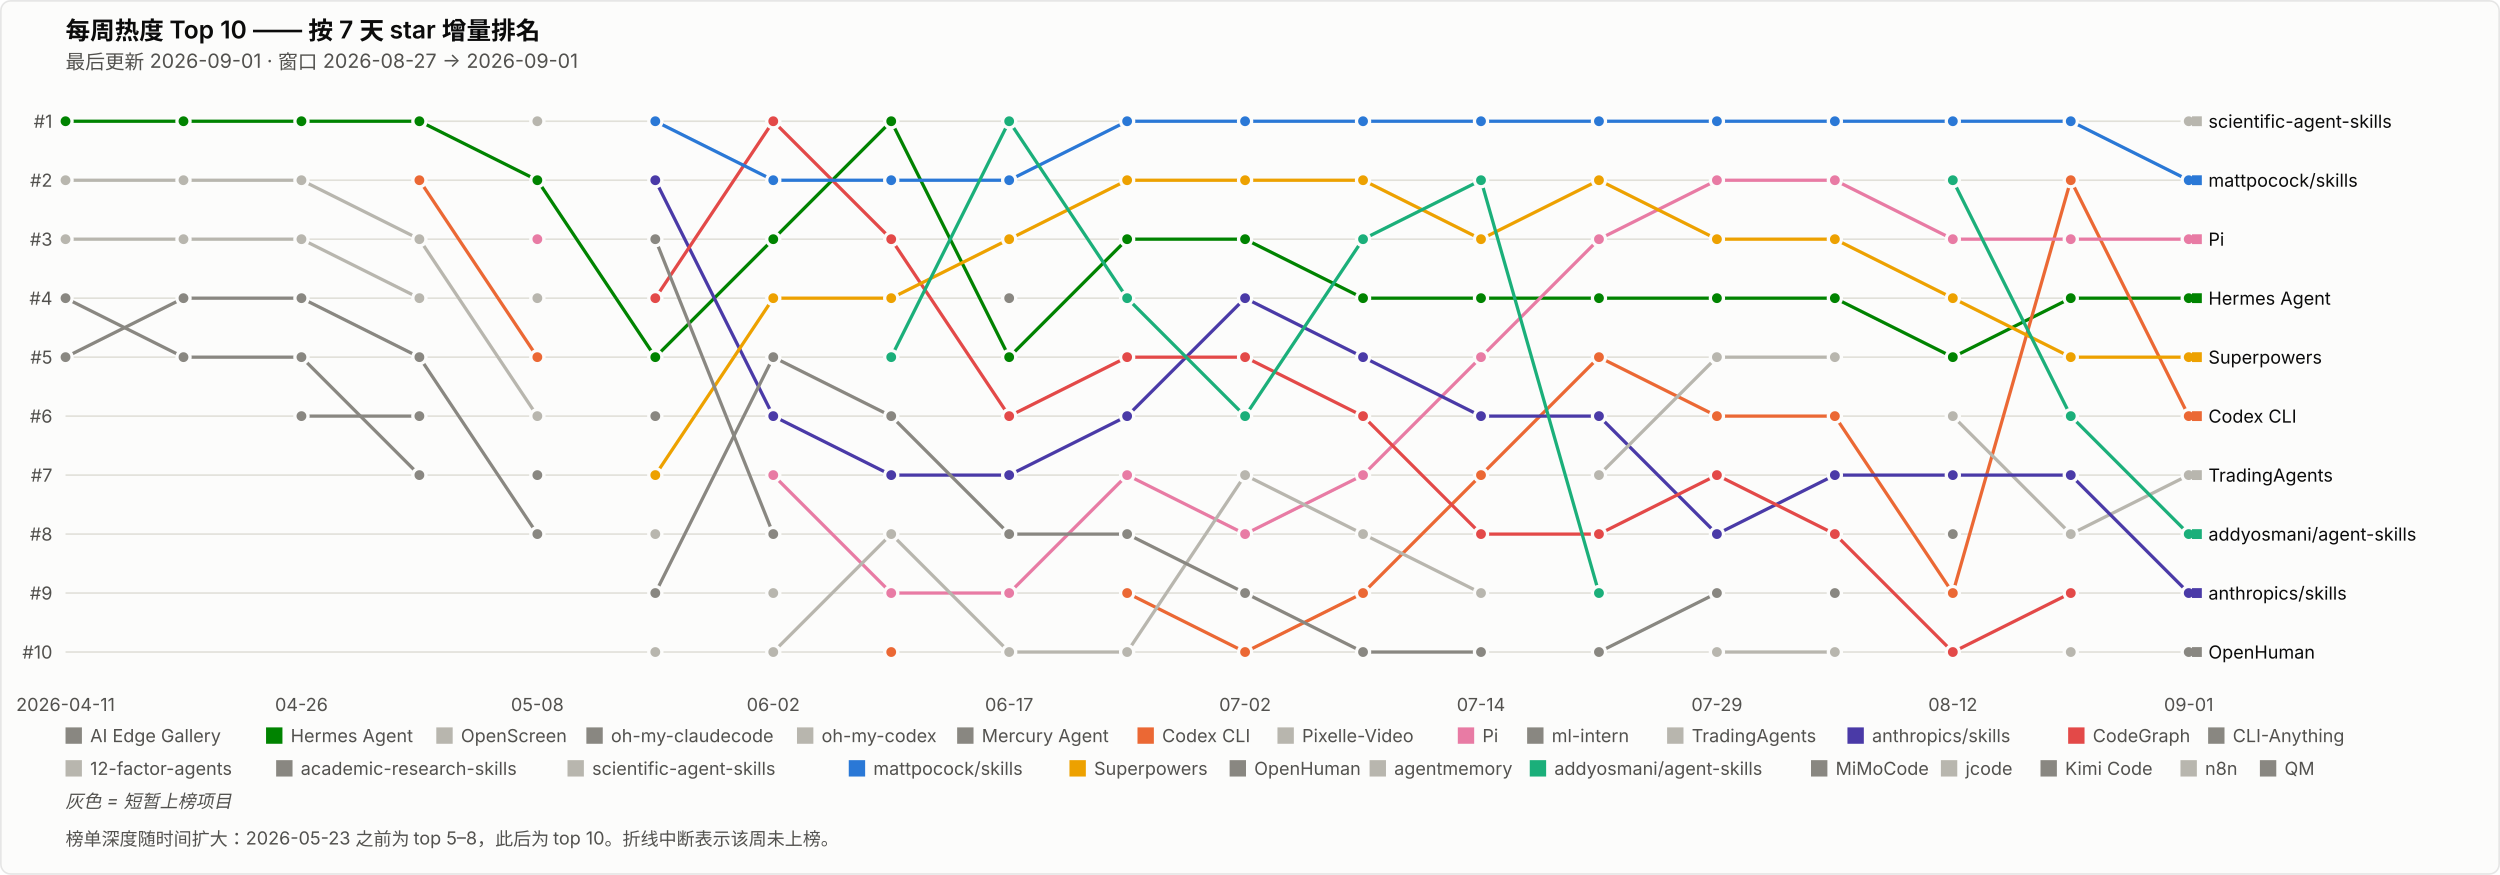
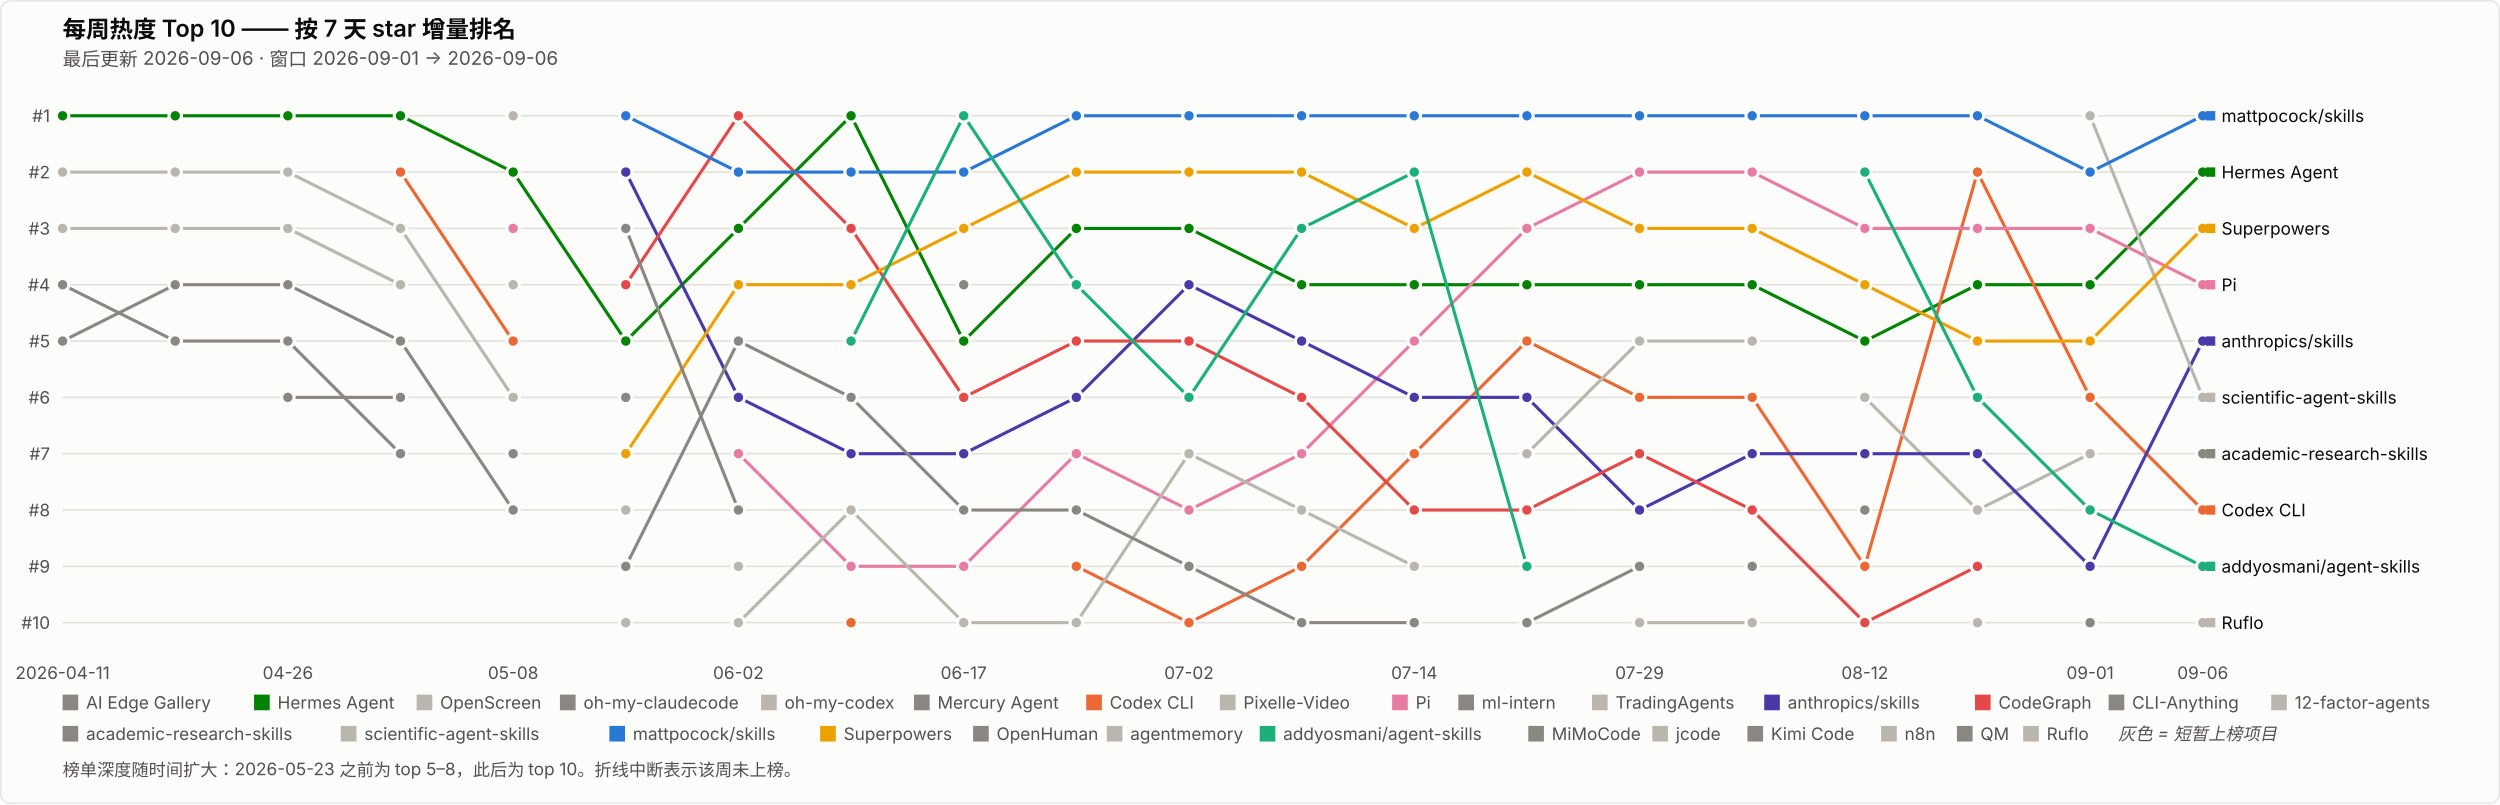
- <svg xmlns="http://www.w3.org/2000/svg" width="1526" height="534" viewBox="0 0 1526 534" font-family="system-ui, -apple-system, sans-serif">
-   <rect x="0.5" y="0.5" width="1525" height="533" fill="#fcfcfb" stroke="rgba(11,11,11,0.10)" rx="6" />
+ <svg xmlns="http://www.w3.org/2000/svg" width="1598" height="514" viewBox="0 0 1598 514" font-family="system-ui, -apple-system, sans-serif">
+   <rect x="0.5" y="0.5" width="1597" height="513" fill="#fcfcfb" stroke="rgba(11,11,11,0.10)" rx="6" />
  <text x="40" y="24" font-size="15" font-weight="600" fill="#0b0b0b">每周热度 Top 10 —— 按 7 天 star 增量排名</text>
-   <text x="40" y="42" font-size="12" fill="#52514e">最后更新 2026-09-01 · 窗口 2026-08-27 → 2026-09-01</text>
-   <line x1="40" y1="74.0" x2="1336" y2="74.0" stroke="#e1e0d9" stroke-width="1" />
+   <text x="40" y="42" font-size="12" fill="#52514e">最后更新 2026-09-06 · 窗口 2026-09-01 → 2026-09-06</text>
+   <line x1="40" y1="74.0" x2="1408" y2="74.0" stroke="#e1e0d9" stroke-width="1" />
  <text x="32" y="78.0" font-size="11" fill="#52514e" text-anchor="end">#1</text>
-   <line x1="40" y1="110.0" x2="1336" y2="110.0" stroke="#e1e0d9" stroke-width="1" />
+   <line x1="40" y1="110.0" x2="1408" y2="110.0" stroke="#e1e0d9" stroke-width="1" />
  <text x="32" y="114.0" font-size="11" fill="#52514e" text-anchor="end">#2</text>
-   <line x1="40" y1="146.0" x2="1336" y2="146.0" stroke="#e1e0d9" stroke-width="1" />
+   <line x1="40" y1="146.0" x2="1408" y2="146.0" stroke="#e1e0d9" stroke-width="1" />
  <text x="32" y="150.0" font-size="11" fill="#52514e" text-anchor="end">#3</text>
-   <line x1="40" y1="182.0" x2="1336" y2="182.0" stroke="#e1e0d9" stroke-width="1" />
+   <line x1="40" y1="182.0" x2="1408" y2="182.0" stroke="#e1e0d9" stroke-width="1" />
  <text x="32" y="186.0" font-size="11" fill="#52514e" text-anchor="end">#4</text>
-   <line x1="40" y1="218.0" x2="1336" y2="218.0" stroke="#e1e0d9" stroke-width="1" />
+   <line x1="40" y1="218.0" x2="1408" y2="218.0" stroke="#e1e0d9" stroke-width="1" />
  <text x="32" y="222.0" font-size="11" fill="#52514e" text-anchor="end">#5</text>
-   <line x1="40" y1="254.0" x2="1336" y2="254.0" stroke="#e1e0d9" stroke-width="1" />
+   <line x1="40" y1="254.0" x2="1408" y2="254.0" stroke="#e1e0d9" stroke-width="1" />
  <text x="32" y="258.0" font-size="11" fill="#52514e" text-anchor="end">#6</text>
-   <line x1="40" y1="290.0" x2="1336" y2="290.0" stroke="#e1e0d9" stroke-width="1" />
+   <line x1="40" y1="290.0" x2="1408" y2="290.0" stroke="#e1e0d9" stroke-width="1" />
  <text x="32" y="294.0" font-size="11" fill="#52514e" text-anchor="end">#7</text>
-   <line x1="40" y1="326.0" x2="1336" y2="326.0" stroke="#e1e0d9" stroke-width="1" />
+   <line x1="40" y1="326.0" x2="1408" y2="326.0" stroke="#e1e0d9" stroke-width="1" />
  <text x="32" y="330.0" font-size="11" fill="#52514e" text-anchor="end">#8</text>
-   <line x1="40" y1="362.0" x2="1336" y2="362.0" stroke="#e1e0d9" stroke-width="1" />
+   <line x1="40" y1="362.0" x2="1408" y2="362.0" stroke="#e1e0d9" stroke-width="1" />
  <text x="32" y="366.0" font-size="11" fill="#52514e" text-anchor="end">#9</text>
-   <line x1="40" y1="398.0" x2="1336" y2="398.0" stroke="#e1e0d9" stroke-width="1" />
+   <line x1="40" y1="398.0" x2="1408" y2="398.0" stroke="#e1e0d9" stroke-width="1" />
  <text x="32" y="402.0" font-size="11" fill="#52514e" text-anchor="end">#10</text>
  <text x="40" y="434" font-size="11" fill="#52514e" text-anchor="middle">2026-04-11</text>
  <text x="184" y="434" font-size="11" fill="#52514e" text-anchor="middle">04-26</text>
  <text x="328" y="434" font-size="11" fill="#52514e" text-anchor="middle">05-08</text>
  <text x="472" y="434" font-size="11" fill="#52514e" text-anchor="middle">06-02</text>
  <text x="616" y="434" font-size="11" fill="#52514e" text-anchor="middle">06-17</text>
  <text x="760" y="434" font-size="11" fill="#52514e" text-anchor="middle">07-02</text>
  <text x="904" y="434" font-size="11" fill="#52514e" text-anchor="middle">07-14</text>
  <text x="1048" y="434" font-size="11" fill="#52514e" text-anchor="middle">07-29</text>
  <text x="1192" y="434" font-size="11" fill="#52514e" text-anchor="middle">08-12</text>
  <text x="1336" y="434" font-size="11" fill="#52514e" text-anchor="middle">09-01</text>
+   <text x="1408" y="434" font-size="11" fill="#52514e" text-anchor="middle">09-06</text>
  <polyline points="40,182.0 112,218.0 184,218.0 256,290.0" fill="none" stroke="#898781" stroke-width="2" stroke-linecap="round" stroke-linejoin="round" />
  <circle cx="40" cy="182.0" r="4" fill="#898781" stroke="#fcfcfb" stroke-width="2" />
  <circle cx="112" cy="218.0" r="4" fill="#898781" stroke="#fcfcfb" stroke-width="2" />
  <circle cx="184" cy="218.0" r="4" fill="#898781" stroke="#fcfcfb" stroke-width="2" />
  <circle cx="256" cy="290.0" r="4" fill="#898781" stroke="#fcfcfb" stroke-width="2" />
-   <polyline points="40,74.0 112,74.0 184,74.0 256,74.0 328,110.0 400,218.0 472,146.0 544,74.0 616,218.0 688,146.0 760,146.0 832,182.0 904,182.0 976,182.0 1048,182.0 1120,182.0 1192,218.0 1264,182.0 1336,182.0" fill="none" stroke="#008300" stroke-width="2" stroke-linecap="round" stroke-linejoin="round" />
+   <polyline points="40,74.0 112,74.0 184,74.0 256,74.0 328,110.0 400,218.0 472,146.0 544,74.0 616,218.0 688,146.0 760,146.0 832,182.0 904,182.0 976,182.0 1048,182.0 1120,182.0 1192,218.0 1264,182.0 1336,182.0 1408,110.0" fill="none" stroke="#008300" stroke-width="2" stroke-linecap="round" stroke-linejoin="round" />
  <circle cx="40" cy="74.0" r="4" fill="#008300" stroke="#fcfcfb" stroke-width="2" />
  <circle cx="112" cy="74.0" r="4" fill="#008300" stroke="#fcfcfb" stroke-width="2" />
  <circle cx="184" cy="74.0" r="4" fill="#008300" stroke="#fcfcfb" stroke-width="2" />
  <circle cx="256" cy="74.0" r="4" fill="#008300" stroke="#fcfcfb" stroke-width="2" />
  <circle cx="328" cy="110.0" r="4" fill="#008300" stroke="#fcfcfb" stroke-width="2" />
  <circle cx="400" cy="218.0" r="4" fill="#008300" stroke="#fcfcfb" stroke-width="2" />
  <circle cx="472" cy="146.0" r="4" fill="#008300" stroke="#fcfcfb" stroke-width="2" />
  <circle cx="544" cy="74.0" r="4" fill="#008300" stroke="#fcfcfb" stroke-width="2" />
  <circle cx="616" cy="218.0" r="4" fill="#008300" stroke="#fcfcfb" stroke-width="2" />
  <circle cx="688" cy="146.0" r="4" fill="#008300" stroke="#fcfcfb" stroke-width="2" />
  <circle cx="760" cy="146.0" r="4" fill="#008300" stroke="#fcfcfb" stroke-width="2" />
  <circle cx="832" cy="182.0" r="4" fill="#008300" stroke="#fcfcfb" stroke-width="2" />
  <circle cx="904" cy="182.0" r="4" fill="#008300" stroke="#fcfcfb" stroke-width="2" />
  <circle cx="976" cy="182.0" r="4" fill="#008300" stroke="#fcfcfb" stroke-width="2" />
  <circle cx="1048" cy="182.0" r="4" fill="#008300" stroke="#fcfcfb" stroke-width="2" />
  <circle cx="1120" cy="182.0" r="4" fill="#008300" stroke="#fcfcfb" stroke-width="2" />
  <circle cx="1192" cy="218.0" r="4" fill="#008300" stroke="#fcfcfb" stroke-width="2" />
  <circle cx="1264" cy="182.0" r="4" fill="#008300" stroke="#fcfcfb" stroke-width="2" />
  <circle cx="1336" cy="182.0" r="4" fill="#008300" stroke="#fcfcfb" stroke-width="2" />
+   <circle cx="1408" cy="110.0" r="4" fill="#008300" stroke="#fcfcfb" stroke-width="2" />
  <polyline points="40,110.0 112,110.0 184,110.0 256,146.0 328,254.0" fill="none" stroke="#b8b6ae" stroke-width="2" stroke-linecap="round" stroke-linejoin="round" />
  <circle cx="40" cy="110.0" r="4" fill="#b8b6ae" stroke="#fcfcfb" stroke-width="2" />
  <circle cx="112" cy="110.0" r="4" fill="#b8b6ae" stroke="#fcfcfb" stroke-width="2" />
  <circle cx="184" cy="110.0" r="4" fill="#b8b6ae" stroke="#fcfcfb" stroke-width="2" />
  <circle cx="256" cy="146.0" r="4" fill="#b8b6ae" stroke="#fcfcfb" stroke-width="2" />
  <circle cx="328" cy="254.0" r="4" fill="#b8b6ae" stroke="#fcfcfb" stroke-width="2" />
  <polyline points="40,218.0 112,182.0 184,182.0 256,218.0 328,326.0" fill="none" stroke="#898781" stroke-width="2" stroke-linecap="round" stroke-linejoin="round" />
  <circle cx="40" cy="218.0" r="4" fill="#898781" stroke="#fcfcfb" stroke-width="2" />
  <circle cx="112" cy="182.0" r="4" fill="#898781" stroke="#fcfcfb" stroke-width="2" />
  <circle cx="184" cy="182.0" r="4" fill="#898781" stroke="#fcfcfb" stroke-width="2" />
  <circle cx="256" cy="218.0" r="4" fill="#898781" stroke="#fcfcfb" stroke-width="2" />
  <circle cx="328" cy="326.0" r="4" fill="#898781" stroke="#fcfcfb" stroke-width="2" />
  <polyline points="40,146.0 112,146.0 184,146.0 256,182.0" fill="none" stroke="#b8b6ae" stroke-width="2" stroke-linecap="round" stroke-linejoin="round" />
  <circle cx="40" cy="146.0" r="4" fill="#b8b6ae" stroke="#fcfcfb" stroke-width="2" />
  <circle cx="112" cy="146.0" r="4" fill="#b8b6ae" stroke="#fcfcfb" stroke-width="2" />
  <circle cx="184" cy="146.0" r="4" fill="#b8b6ae" stroke="#fcfcfb" stroke-width="2" />
  <circle cx="256" cy="182.0" r="4" fill="#b8b6ae" stroke="#fcfcfb" stroke-width="2" />
  <polyline points="184,254.0 256,254.0" fill="none" stroke="#898781" stroke-width="2" stroke-linecap="round" stroke-linejoin="round" />
  <circle cx="184" cy="254.0" r="4" fill="#898781" stroke="#fcfcfb" stroke-width="2" />
  <circle cx="256" cy="254.0" r="4" fill="#898781" stroke="#fcfcfb" stroke-width="2" />
  <polyline points="256,110.0 328,218.0" fill="none" stroke="#eb6834" stroke-width="2" stroke-linecap="round" stroke-linejoin="round" />
  <circle cx="256" cy="110.0" r="4" fill="#eb6834" stroke="#fcfcfb" stroke-width="2" />
  <circle cx="328" cy="218.0" r="4" fill="#eb6834" stroke="#fcfcfb" stroke-width="2" />
  <circle cx="544" cy="398.0" r="4" fill="#eb6834" stroke="#fcfcfb" stroke-width="2" />
-   <polyline points="688,362.0 760,398.0 832,362.0 904,290.0 976,218.0 1048,254.0 1120,254.0 1192,362.0 1264,110.0 1336,254.0" fill="none" stroke="#eb6834" stroke-width="2" stroke-linecap="round" stroke-linejoin="round" />
+   <polyline points="688,362.0 760,398.0 832,362.0 904,290.0 976,218.0 1048,254.0 1120,254.0 1192,362.0 1264,110.0 1336,254.0 1408,326.0" fill="none" stroke="#eb6834" stroke-width="2" stroke-linecap="round" stroke-linejoin="round" />
  <circle cx="688" cy="362.0" r="4" fill="#eb6834" stroke="#fcfcfb" stroke-width="2" />
  <circle cx="760" cy="398.0" r="4" fill="#eb6834" stroke="#fcfcfb" stroke-width="2" />
  <circle cx="832" cy="362.0" r="4" fill="#eb6834" stroke="#fcfcfb" stroke-width="2" />
  <circle cx="904" cy="290.0" r="4" fill="#eb6834" stroke="#fcfcfb" stroke-width="2" />
  <circle cx="976" cy="218.0" r="4" fill="#eb6834" stroke="#fcfcfb" stroke-width="2" />
  <circle cx="1048" cy="254.0" r="4" fill="#eb6834" stroke="#fcfcfb" stroke-width="2" />
  <circle cx="1120" cy="254.0" r="4" fill="#eb6834" stroke="#fcfcfb" stroke-width="2" />
  <circle cx="1192" cy="362.0" r="4" fill="#eb6834" stroke="#fcfcfb" stroke-width="2" />
  <circle cx="1264" cy="110.0" r="4" fill="#eb6834" stroke="#fcfcfb" stroke-width="2" />
  <circle cx="1336" cy="254.0" r="4" fill="#eb6834" stroke="#fcfcfb" stroke-width="2" />
+   <circle cx="1408" cy="326.0" r="4" fill="#eb6834" stroke="#fcfcfb" stroke-width="2" />
  <circle cx="328" cy="182.0" r="4" fill="#b8b6ae" stroke="#fcfcfb" stroke-width="2" />
  <circle cx="328" cy="146.0" r="4" fill="#e87ba4" stroke="#fcfcfb" stroke-width="2" />
-   <polyline points="472,290.0 544,362.0 616,362.0 688,290.0 760,326.0 832,290.0 904,218.0 976,146.0 1048,110.0 1120,110.0 1192,146.0 1264,146.0 1336,146.0" fill="none" stroke="#e87ba4" stroke-width="2" stroke-linecap="round" stroke-linejoin="round" />
+   <polyline points="472,290.0 544,362.0 616,362.0 688,290.0 760,326.0 832,290.0 904,218.0 976,146.0 1048,110.0 1120,110.0 1192,146.0 1264,146.0 1336,146.0 1408,182.0" fill="none" stroke="#e87ba4" stroke-width="2" stroke-linecap="round" stroke-linejoin="round" />
  <circle cx="472" cy="290.0" r="4" fill="#e87ba4" stroke="#fcfcfb" stroke-width="2" />
  <circle cx="544" cy="362.0" r="4" fill="#e87ba4" stroke="#fcfcfb" stroke-width="2" />
  <circle cx="616" cy="362.0" r="4" fill="#e87ba4" stroke="#fcfcfb" stroke-width="2" />
  <circle cx="688" cy="290.0" r="4" fill="#e87ba4" stroke="#fcfcfb" stroke-width="2" />
  <circle cx="760" cy="326.0" r="4" fill="#e87ba4" stroke="#fcfcfb" stroke-width="2" />
  <circle cx="832" cy="290.0" r="4" fill="#e87ba4" stroke="#fcfcfb" stroke-width="2" />
  <circle cx="904" cy="218.0" r="4" fill="#e87ba4" stroke="#fcfcfb" stroke-width="2" />
  <circle cx="976" cy="146.0" r="4" fill="#e87ba4" stroke="#fcfcfb" stroke-width="2" />
  <circle cx="1048" cy="110.0" r="4" fill="#e87ba4" stroke="#fcfcfb" stroke-width="2" />
  <circle cx="1120" cy="110.0" r="4" fill="#e87ba4" stroke="#fcfcfb" stroke-width="2" />
  <circle cx="1192" cy="146.0" r="4" fill="#e87ba4" stroke="#fcfcfb" stroke-width="2" />
  <circle cx="1264" cy="146.0" r="4" fill="#e87ba4" stroke="#fcfcfb" stroke-width="2" />
  <circle cx="1336" cy="146.0" r="4" fill="#e87ba4" stroke="#fcfcfb" stroke-width="2" />
+   <circle cx="1408" cy="182.0" r="4" fill="#e87ba4" stroke="#fcfcfb" stroke-width="2" />
  <circle cx="328" cy="290.0" r="4" fill="#898781" stroke="#fcfcfb" stroke-width="2" />
  <circle cx="328" cy="74.0" r="4" fill="#b8b6ae" stroke="#fcfcfb" stroke-width="2" />
  <polyline points="472,398.0 544,326.0 616,398.0 688,398.0 760,290.0 832,326.0 904,362.0" fill="none" stroke="#b8b6ae" stroke-width="2" stroke-linecap="round" stroke-linejoin="round" />
  <circle cx="472" cy="398.0" r="4" fill="#b8b6ae" stroke="#fcfcfb" stroke-width="2" />
  <circle cx="544" cy="326.0" r="4" fill="#b8b6ae" stroke="#fcfcfb" stroke-width="2" />
  <circle cx="616" cy="398.0" r="4" fill="#b8b6ae" stroke="#fcfcfb" stroke-width="2" />
  <circle cx="688" cy="398.0" r="4" fill="#b8b6ae" stroke="#fcfcfb" stroke-width="2" />
  <circle cx="760" cy="290.0" r="4" fill="#b8b6ae" stroke="#fcfcfb" stroke-width="2" />
  <circle cx="832" cy="326.0" r="4" fill="#b8b6ae" stroke="#fcfcfb" stroke-width="2" />
  <circle cx="904" cy="362.0" r="4" fill="#b8b6ae" stroke="#fcfcfb" stroke-width="2" />
  <polyline points="1192,254.0 1264,326.0 1336,290.0" fill="none" stroke="#b8b6ae" stroke-width="2" stroke-linecap="round" stroke-linejoin="round" />
  <circle cx="1192" cy="254.0" r="4" fill="#b8b6ae" stroke="#fcfcfb" stroke-width="2" />
  <circle cx="1264" cy="326.0" r="4" fill="#b8b6ae" stroke="#fcfcfb" stroke-width="2" />
  <circle cx="1336" cy="290.0" r="4" fill="#b8b6ae" stroke="#fcfcfb" stroke-width="2" />
-   <polyline points="400,110.0 472,254.0 544,290.0 616,290.0 688,254.0 760,182.0 832,218.0 904,254.0 976,254.0 1048,326.0 1120,290.0 1192,290.0 1264,290.0 1336,362.0" fill="none" stroke="#4a3aa7" stroke-width="2" stroke-linecap="round" stroke-linejoin="round" />
+   <polyline points="400,110.0 472,254.0 544,290.0 616,290.0 688,254.0 760,182.0 832,218.0 904,254.0 976,254.0 1048,326.0 1120,290.0 1192,290.0 1264,290.0 1336,362.0 1408,218.0" fill="none" stroke="#4a3aa7" stroke-width="2" stroke-linecap="round" stroke-linejoin="round" />
  <circle cx="400" cy="110.0" r="4" fill="#4a3aa7" stroke="#fcfcfb" stroke-width="2" />
  <circle cx="472" cy="254.0" r="4" fill="#4a3aa7" stroke="#fcfcfb" stroke-width="2" />
  <circle cx="544" cy="290.0" r="4" fill="#4a3aa7" stroke="#fcfcfb" stroke-width="2" />
  <circle cx="616" cy="290.0" r="4" fill="#4a3aa7" stroke="#fcfcfb" stroke-width="2" />
  <circle cx="688" cy="254.0" r="4" fill="#4a3aa7" stroke="#fcfcfb" stroke-width="2" />
  <circle cx="760" cy="182.0" r="4" fill="#4a3aa7" stroke="#fcfcfb" stroke-width="2" />
  <circle cx="832" cy="218.0" r="4" fill="#4a3aa7" stroke="#fcfcfb" stroke-width="2" />
  <circle cx="904" cy="254.0" r="4" fill="#4a3aa7" stroke="#fcfcfb" stroke-width="2" />
  <circle cx="976" cy="254.0" r="4" fill="#4a3aa7" stroke="#fcfcfb" stroke-width="2" />
  <circle cx="1048" cy="326.0" r="4" fill="#4a3aa7" stroke="#fcfcfb" stroke-width="2" />
  <circle cx="1120" cy="290.0" r="4" fill="#4a3aa7" stroke="#fcfcfb" stroke-width="2" />
  <circle cx="1192" cy="290.0" r="4" fill="#4a3aa7" stroke="#fcfcfb" stroke-width="2" />
  <circle cx="1264" cy="290.0" r="4" fill="#4a3aa7" stroke="#fcfcfb" stroke-width="2" />
  <circle cx="1336" cy="362.0" r="4" fill="#4a3aa7" stroke="#fcfcfb" stroke-width="2" />
+   <circle cx="1408" cy="218.0" r="4" fill="#4a3aa7" stroke="#fcfcfb" stroke-width="2" />
  <polyline points="400,182.0 472,74.0 544,146.0 616,254.0 688,218.0 760,218.0 832,254.0 904,326.0 976,326.0 1048,290.0 1120,326.0 1192,398.0 1264,362.0" fill="none" stroke="#e34948" stroke-width="2" stroke-linecap="round" stroke-linejoin="round" />
  <circle cx="400" cy="182.0" r="4" fill="#e34948" stroke="#fcfcfb" stroke-width="2" />
  <circle cx="472" cy="74.0" r="4" fill="#e34948" stroke="#fcfcfb" stroke-width="2" />
  <circle cx="544" cy="146.0" r="4" fill="#e34948" stroke="#fcfcfb" stroke-width="2" />
  <circle cx="616" cy="254.0" r="4" fill="#e34948" stroke="#fcfcfb" stroke-width="2" />
  <circle cx="688" cy="218.0" r="4" fill="#e34948" stroke="#fcfcfb" stroke-width="2" />
  <circle cx="760" cy="218.0" r="4" fill="#e34948" stroke="#fcfcfb" stroke-width="2" />
  <circle cx="832" cy="254.0" r="4" fill="#e34948" stroke="#fcfcfb" stroke-width="2" />
  <circle cx="904" cy="326.0" r="4" fill="#e34948" stroke="#fcfcfb" stroke-width="2" />
  <circle cx="976" cy="326.0" r="4" fill="#e34948" stroke="#fcfcfb" stroke-width="2" />
  <circle cx="1048" cy="290.0" r="4" fill="#e34948" stroke="#fcfcfb" stroke-width="2" />
  <circle cx="1120" cy="326.0" r="4" fill="#e34948" stroke="#fcfcfb" stroke-width="2" />
  <circle cx="1192" cy="398.0" r="4" fill="#e34948" stroke="#fcfcfb" stroke-width="2" />
  <circle cx="1264" cy="362.0" r="4" fill="#e34948" stroke="#fcfcfb" stroke-width="2" />
  <circle cx="400" cy="254.0" r="4" fill="#898781" stroke="#fcfcfb" stroke-width="2" />
  <circle cx="400" cy="398.0" r="4" fill="#b8b6ae" stroke="#fcfcfb" stroke-width="2" />
  <polyline points="400,362.0 472,218.0 544,254.0 616,326.0 688,326.0 760,362.0 832,398.0 904,398.0" fill="none" stroke="#898781" stroke-width="2" stroke-linecap="round" stroke-linejoin="round" />
  <circle cx="400" cy="362.0" r="4" fill="#898781" stroke="#fcfcfb" stroke-width="2" />
  <circle cx="472" cy="218.0" r="4" fill="#898781" stroke="#fcfcfb" stroke-width="2" />
  <circle cx="544" cy="254.0" r="4" fill="#898781" stroke="#fcfcfb" stroke-width="2" />
  <circle cx="616" cy="326.0" r="4" fill="#898781" stroke="#fcfcfb" stroke-width="2" />
  <circle cx="688" cy="326.0" r="4" fill="#898781" stroke="#fcfcfb" stroke-width="2" />
  <circle cx="760" cy="362.0" r="4" fill="#898781" stroke="#fcfcfb" stroke-width="2" />
  <circle cx="832" cy="398.0" r="4" fill="#898781" stroke="#fcfcfb" stroke-width="2" />
  <circle cx="904" cy="398.0" r="4" fill="#898781" stroke="#fcfcfb" stroke-width="2" />
  <circle cx="1120" cy="362.0" r="4" fill="#898781" stroke="#fcfcfb" stroke-width="2" />
+   <circle cx="1408" cy="290.0" r="4" fill="#898781" stroke="#fcfcfb" stroke-width="2" />
  <circle cx="400" cy="326.0" r="4" fill="#b8b6ae" stroke="#fcfcfb" stroke-width="2" />
+   <polyline points="1336,74.0 1408,254.0" fill="none" stroke="#b8b6ae" stroke-width="2" stroke-linecap="round" stroke-linejoin="round" />
  <circle cx="1336" cy="74.0" r="4" fill="#b8b6ae" stroke="#fcfcfb" stroke-width="2" />
-   <polyline points="400,74.0 472,110.0 544,110.0 616,110.0 688,74.0 760,74.0 832,74.0 904,74.0 976,74.0 1048,74.0 1120,74.0 1192,74.0 1264,74.0 1336,110.0" fill="none" stroke="#2a78d6" stroke-width="2" stroke-linecap="round" stroke-linejoin="round" />
+   <circle cx="1408" cy="254.0" r="4" fill="#b8b6ae" stroke="#fcfcfb" stroke-width="2" />
+   <polyline points="400,74.0 472,110.0 544,110.0 616,110.0 688,74.0 760,74.0 832,74.0 904,74.0 976,74.0 1048,74.0 1120,74.0 1192,74.0 1264,74.0 1336,110.0 1408,74.0" fill="none" stroke="#2a78d6" stroke-width="2" stroke-linecap="round" stroke-linejoin="round" />
  <circle cx="400" cy="74.0" r="4" fill="#2a78d6" stroke="#fcfcfb" stroke-width="2" />
  <circle cx="472" cy="110.0" r="4" fill="#2a78d6" stroke="#fcfcfb" stroke-width="2" />
  <circle cx="544" cy="110.0" r="4" fill="#2a78d6" stroke="#fcfcfb" stroke-width="2" />
  <circle cx="616" cy="110.0" r="4" fill="#2a78d6" stroke="#fcfcfb" stroke-width="2" />
  <circle cx="688" cy="74.0" r="4" fill="#2a78d6" stroke="#fcfcfb" stroke-width="2" />
  <circle cx="760" cy="74.0" r="4" fill="#2a78d6" stroke="#fcfcfb" stroke-width="2" />
  <circle cx="832" cy="74.0" r="4" fill="#2a78d6" stroke="#fcfcfb" stroke-width="2" />
  <circle cx="904" cy="74.0" r="4" fill="#2a78d6" stroke="#fcfcfb" stroke-width="2" />
  <circle cx="976" cy="74.0" r="4" fill="#2a78d6" stroke="#fcfcfb" stroke-width="2" />
  <circle cx="1048" cy="74.0" r="4" fill="#2a78d6" stroke="#fcfcfb" stroke-width="2" />
  <circle cx="1120" cy="74.0" r="4" fill="#2a78d6" stroke="#fcfcfb" stroke-width="2" />
  <circle cx="1192" cy="74.0" r="4" fill="#2a78d6" stroke="#fcfcfb" stroke-width="2" />
  <circle cx="1264" cy="74.0" r="4" fill="#2a78d6" stroke="#fcfcfb" stroke-width="2" />
  <circle cx="1336" cy="110.0" r="4" fill="#2a78d6" stroke="#fcfcfb" stroke-width="2" />
-   <polyline points="400,290.0 472,182.0 544,182.0 616,146.0 688,110.0 760,110.0 832,110.0 904,146.0 976,110.0 1048,146.0 1120,146.0 1192,182.0 1264,218.0 1336,218.0" fill="none" stroke="#eda100" stroke-width="2" stroke-linecap="round" stroke-linejoin="round" />
+   <circle cx="1408" cy="74.0" r="4" fill="#2a78d6" stroke="#fcfcfb" stroke-width="2" />
+   <polyline points="400,290.0 472,182.0 544,182.0 616,146.0 688,110.0 760,110.0 832,110.0 904,146.0 976,110.0 1048,146.0 1120,146.0 1192,182.0 1264,218.0 1336,218.0 1408,146.0" fill="none" stroke="#eda100" stroke-width="2" stroke-linecap="round" stroke-linejoin="round" />
  <circle cx="400" cy="290.0" r="4" fill="#eda100" stroke="#fcfcfb" stroke-width="2" />
  <circle cx="472" cy="182.0" r="4" fill="#eda100" stroke="#fcfcfb" stroke-width="2" />
  <circle cx="544" cy="182.0" r="4" fill="#eda100" stroke="#fcfcfb" stroke-width="2" />
  <circle cx="616" cy="146.0" r="4" fill="#eda100" stroke="#fcfcfb" stroke-width="2" />
  <circle cx="688" cy="110.0" r="4" fill="#eda100" stroke="#fcfcfb" stroke-width="2" />
  <circle cx="760" cy="110.0" r="4" fill="#eda100" stroke="#fcfcfb" stroke-width="2" />
  <circle cx="832" cy="110.0" r="4" fill="#eda100" stroke="#fcfcfb" stroke-width="2" />
  <circle cx="904" cy="146.0" r="4" fill="#eda100" stroke="#fcfcfb" stroke-width="2" />
  <circle cx="976" cy="110.0" r="4" fill="#eda100" stroke="#fcfcfb" stroke-width="2" />
  <circle cx="1048" cy="146.0" r="4" fill="#eda100" stroke="#fcfcfb" stroke-width="2" />
  <circle cx="1120" cy="146.0" r="4" fill="#eda100" stroke="#fcfcfb" stroke-width="2" />
  <circle cx="1192" cy="182.0" r="4" fill="#eda100" stroke="#fcfcfb" stroke-width="2" />
  <circle cx="1264" cy="218.0" r="4" fill="#eda100" stroke="#fcfcfb" stroke-width="2" />
  <circle cx="1336" cy="218.0" r="4" fill="#eda100" stroke="#fcfcfb" stroke-width="2" />
+   <circle cx="1408" cy="146.0" r="4" fill="#eda100" stroke="#fcfcfb" stroke-width="2" />
  <polyline points="400,146.0 472,326.0" fill="none" stroke="#898781" stroke-width="2" stroke-linecap="round" stroke-linejoin="round" />
  <circle cx="400" cy="146.0" r="4" fill="#898781" stroke="#fcfcfb" stroke-width="2" />
  <circle cx="472" cy="326.0" r="4" fill="#898781" stroke="#fcfcfb" stroke-width="2" />
  <circle cx="1336" cy="398.0" r="4" fill="#898781" stroke="#fcfcfb" stroke-width="2" />
  <circle cx="472" cy="362.0" r="4" fill="#b8b6ae" stroke="#fcfcfb" stroke-width="2" />
  <polyline points="544,218.0 616,74.0 688,182.0 760,254.0 832,146.0 904,110.0 976,362.0" fill="none" stroke="#1baf7a" stroke-width="2" stroke-linecap="round" stroke-linejoin="round" />
  <circle cx="544" cy="218.0" r="4" fill="#1baf7a" stroke="#fcfcfb" stroke-width="2" />
  <circle cx="616" cy="74.0" r="4" fill="#1baf7a" stroke="#fcfcfb" stroke-width="2" />
  <circle cx="688" cy="182.0" r="4" fill="#1baf7a" stroke="#fcfcfb" stroke-width="2" />
  <circle cx="760" cy="254.0" r="4" fill="#1baf7a" stroke="#fcfcfb" stroke-width="2" />
  <circle cx="832" cy="146.0" r="4" fill="#1baf7a" stroke="#fcfcfb" stroke-width="2" />
  <circle cx="904" cy="110.0" r="4" fill="#1baf7a" stroke="#fcfcfb" stroke-width="2" />
  <circle cx="976" cy="362.0" r="4" fill="#1baf7a" stroke="#fcfcfb" stroke-width="2" />
-   <polyline points="1192,110.0 1264,254.0 1336,326.0" fill="none" stroke="#1baf7a" stroke-width="2" stroke-linecap="round" stroke-linejoin="round" />
+   <polyline points="1192,110.0 1264,254.0 1336,326.0 1408,362.0" fill="none" stroke="#1baf7a" stroke-width="2" stroke-linecap="round" stroke-linejoin="round" />
  <circle cx="1192" cy="110.0" r="4" fill="#1baf7a" stroke="#fcfcfb" stroke-width="2" />
  <circle cx="1264" cy="254.0" r="4" fill="#1baf7a" stroke="#fcfcfb" stroke-width="2" />
  <circle cx="1336" cy="326.0" r="4" fill="#1baf7a" stroke="#fcfcfb" stroke-width="2" />
+   <circle cx="1408" cy="362.0" r="4" fill="#1baf7a" stroke="#fcfcfb" stroke-width="2" />
  <circle cx="616" cy="182.0" r="4" fill="#898781" stroke="#fcfcfb" stroke-width="2" />
  <polyline points="976,290.0 1048,218.0 1120,218.0" fill="none" stroke="#b8b6ae" stroke-width="2" stroke-linecap="round" stroke-linejoin="round" />
  <circle cx="976" cy="290.0" r="4" fill="#b8b6ae" stroke="#fcfcfb" stroke-width="2" />
  <circle cx="1048" cy="218.0" r="4" fill="#b8b6ae" stroke="#fcfcfb" stroke-width="2" />
  <circle cx="1120" cy="218.0" r="4" fill="#b8b6ae" stroke="#fcfcfb" stroke-width="2" />
  <polyline points="976,398.0 1048,362.0" fill="none" stroke="#898781" stroke-width="2" stroke-linecap="round" stroke-linejoin="round" />
  <circle cx="976" cy="398.0" r="4" fill="#898781" stroke="#fcfcfb" stroke-width="2" />
  <circle cx="1048" cy="362.0" r="4" fill="#898781" stroke="#fcfcfb" stroke-width="2" />
  <polyline points="1048,398.0 1120,398.0" fill="none" stroke="#b8b6ae" stroke-width="2" stroke-linecap="round" stroke-linejoin="round" />
  <circle cx="1048" cy="398.0" r="4" fill="#b8b6ae" stroke="#fcfcfb" stroke-width="2" />
  <circle cx="1120" cy="398.0" r="4" fill="#b8b6ae" stroke="#fcfcfb" stroke-width="2" />
  <circle cx="1264" cy="398.0" r="4" fill="#b8b6ae" stroke="#fcfcfb" stroke-width="2" />
  <circle cx="1192" cy="326.0" r="4" fill="#898781" stroke="#fcfcfb" stroke-width="2" />
-   <text x="1348" y="78.0" font-size="11" fill="#0b0b0b">scientific-agent-skills</text>
-   <rect x="1338" y="71.0" width="6" height="6" fill="#b8b6ae" />
-   <text x="1348" y="114.0" font-size="11" fill="#0b0b0b">mattpocock/skills</text>
-   <rect x="1338" y="107.0" width="6" height="6" fill="#2a78d6" />
-   <text x="1348" y="150.0" font-size="11" fill="#0b0b0b">Pi</text>
-   <rect x="1338" y="143.0" width="6" height="6" fill="#e87ba4" />
-   <text x="1348" y="186.0" font-size="11" fill="#0b0b0b">Hermes Agent</text>
-   <rect x="1338" y="179.0" width="6" height="6" fill="#008300" />
-   <text x="1348" y="222.0" font-size="11" fill="#0b0b0b">Superpowers</text>
-   <rect x="1338" y="215.0" width="6" height="6" fill="#eda100" />
-   <text x="1348" y="258.0" font-size="11" fill="#0b0b0b">Codex CLI</text>
-   <rect x="1338" y="251.0" width="6" height="6" fill="#eb6834" />
-   <text x="1348" y="294.0" font-size="11" fill="#0b0b0b">TradingAgents</text>
-   <rect x="1338" y="287.0" width="6" height="6" fill="#b8b6ae" />
-   <text x="1348" y="330.0" font-size="11" fill="#0b0b0b">addyosmani/agent-skills</text>
-   <rect x="1338" y="323.0" width="6" height="6" fill="#1baf7a" />
-   <text x="1348" y="366.0" font-size="11" fill="#0b0b0b">anthropics/skills</text>
-   <rect x="1338" y="359.0" width="6" height="6" fill="#4a3aa7" />
-   <text x="1348" y="402.0" font-size="11" fill="#0b0b0b">OpenHuman</text>
-   <rect x="1338" y="395.0" width="6" height="6" fill="#898781" />
+   <circle cx="1408" cy="398.0" r="4" fill="#b8b6ae" stroke="#fcfcfb" stroke-width="2" />
+   <text x="1420" y="78.0" font-size="11" fill="#0b0b0b">mattpocock/skills</text>
+   <rect x="1410" y="71.0" width="6" height="6" fill="#2a78d6" />
+   <text x="1420" y="114.0" font-size="11" fill="#0b0b0b">Hermes Agent</text>
+   <rect x="1410" y="107.0" width="6" height="6" fill="#008300" />
+   <text x="1420" y="150.0" font-size="11" fill="#0b0b0b">Superpowers</text>
+   <rect x="1410" y="143.0" width="6" height="6" fill="#eda100" />
+   <text x="1420" y="186.0" font-size="11" fill="#0b0b0b">Pi</text>
+   <rect x="1410" y="179.0" width="6" height="6" fill="#e87ba4" />
+   <text x="1420" y="222.0" font-size="11" fill="#0b0b0b">anthropics/skills</text>
+   <rect x="1410" y="215.0" width="6" height="6" fill="#4a3aa7" />
+   <text x="1420" y="258.0" font-size="11" fill="#0b0b0b">scientific-agent-skills</text>
+   <rect x="1410" y="251.0" width="6" height="6" fill="#b8b6ae" />
+   <text x="1420" y="294.0" font-size="11" fill="#0b0b0b">academic-research-skills</text>
+   <rect x="1410" y="287.0" width="6" height="6" fill="#898781" />
+   <text x="1420" y="330.0" font-size="11" fill="#0b0b0b">Codex CLI</text>
+   <rect x="1410" y="323.0" width="6" height="6" fill="#eb6834" />
+   <text x="1420" y="366.0" font-size="11" fill="#0b0b0b">addyosmani/agent-skills</text>
+   <rect x="1410" y="359.0" width="6" height="6" fill="#1baf7a" />
+   <text x="1420" y="402.0" font-size="11" fill="#0b0b0b">Ruflo</text>
+   <rect x="1410" y="395.0" width="6" height="6" fill="#b8b6ae" />
  <rect x="40" y="444" width="10" height="10" fill="#898781" />
  <text x="55" y="453" font-size="11" fill="#52514e">AI Edge Gallery</text>
  <rect x="162.4" y="444" width="10" height="10" fill="#008300" />
  <text x="177.4" y="453" font-size="11" fill="#52514e">Hermes Agent</text>
  <rect x="266.32" y="444" width="10" height="10" fill="#b8b6ae" />
  <text x="281.32" y="453" font-size="11" fill="#52514e">OpenScreen</text>
  <rect x="357.92" y="444" width="10" height="10" fill="#898781" />
  <text x="372.92" y="453" font-size="11" fill="#52514e">oh-my-claudecode</text>
  <rect x="486.48" y="444" width="10" height="10" fill="#b8b6ae" />
  <text x="501.48" y="453" font-size="11" fill="#52514e">oh-my-codex</text>
  <rect x="584.24" y="444" width="10" height="10" fill="#898781" />
  <text x="599.24" y="453" font-size="11" fill="#52514e">Mercury Agent</text>
  <rect x="694.32" y="444" width="10" height="10" fill="#eb6834" />
  <text x="709.32" y="453" font-size="11" fill="#52514e">Codex CLI</text>
  <rect x="779.76" y="444" width="10" height="10" fill="#b8b6ae" />
  <text x="794.76" y="453" font-size="11" fill="#52514e">Pixelle-Video</text>
  <rect x="889.84" y="444" width="10" height="10" fill="#e87ba4" />
  <text x="904.84" y="453" font-size="11" fill="#52514e">Pi</text>
  <rect x="932.16" y="444" width="10" height="10" fill="#898781" />
  <text x="947.16" y="453" font-size="11" fill="#52514e">ml-intern</text>
  <rect x="1017.6" y="444" width="10" height="10" fill="#b8b6ae" />
  <text x="1032.6" y="453" font-size="11" fill="#52514e">TradingAgents</text>
  <rect x="1127.68" y="444" width="10" height="10" fill="#4a3aa7" />
  <text x="1142.68" y="453" font-size="11" fill="#52514e">anthropics/skills</text>
  <rect x="1262.4" y="444" width="10" height="10" fill="#e34948" />
  <text x="1277.4" y="453" font-size="11" fill="#52514e">CodeGraph</text>
  <rect x="1347.84" y="444" width="10" height="10" fill="#898781" />
  <text x="1362.84" y="453" font-size="11" fill="#52514e">CLI-Anything</text>
-   <rect x="40" y="464" width="10" height="10" fill="#b8b6ae" />
-   <text x="55" y="473" font-size="11" fill="#52514e">12-factor-agents</text>
-   <rect x="168.56" y="464" width="10" height="10" fill="#898781" />
-   <text x="183.56" y="473" font-size="11" fill="#52514e">academic-research-skills</text>
-   <rect x="346.4" y="464" width="10" height="10" fill="#b8b6ae" />
-   <text x="361.4" y="473" font-size="11" fill="#52514e">scientific-agent-skills</text>
-   <rect x="518.08" y="464" width="10" height="10" fill="#2a78d6" />
-   <text x="533.08" y="473" font-size="11" fill="#52514e">mattpocock/skills</text>
-   <rect x="652.8" y="464" width="10" height="10" fill="#eda100" />
-   <text x="667.8" y="473" font-size="11" fill="#52514e">Superpowers</text>
-   <rect x="750.56" y="464" width="10" height="10" fill="#898781" />
-   <text x="765.56" y="473" font-size="11" fill="#52514e">OpenHuman</text>
-   <rect x="836.0" y="464" width="10" height="10" fill="#b8b6ae" />
-   <text x="851.0" y="473" font-size="11" fill="#52514e">agentmemory</text>
-   <rect x="933.76" y="464" width="10" height="10" fill="#1baf7a" />
-   <text x="948.76" y="473" font-size="11" fill="#52514e">addyosmani/agent-skills</text>
-   <rect x="1105.44" y="464" width="10" height="10" fill="#898781" />
-   <text x="1120.44" y="473" font-size="11" fill="#52514e">MiMoCode</text>
-   <rect x="1184.72" y="464" width="10" height="10" fill="#b8b6ae" />
-   <text x="1199.72" y="473" font-size="11" fill="#52514e">jcode</text>
-   <rect x="1245.52" y="464" width="10" height="10" fill="#898781" />
-   <text x="1260.52" y="473" font-size="11" fill="#52514e">Kimi Code</text>
-   <rect x="1330.96" y="464" width="10" height="10" fill="#b8b6ae" />
-   <text x="1345.96" y="473" font-size="11" fill="#52514e">n8n</text>
-   <rect x="1379.44" y="464" width="10" height="10" fill="#898781" />
-   <text x="1394.44" y="473" font-size="11" fill="#52514e">QM</text>
-   <text x="40" y="493" font-size="11" font-style="italic" fill="#52514e">灰色 = 短暂上榜项目</text>
-   <text x="40" y="516" font-size="11" fill="#52514e">榜单深度随时间扩大：2026-05-23 之前为 top 5–8，此后为 top 10。折线中断表示该周未上榜。</text>
+   <rect x="1451.76" y="444" width="10" height="10" fill="#b8b6ae" />
+   <text x="1466.76" y="453" font-size="11" fill="#52514e">12-factor-agents</text>
+   <rect x="40" y="464" width="10" height="10" fill="#898781" />
+   <text x="55" y="473" font-size="11" fill="#52514e">academic-research-skills</text>
+   <rect x="217.84" y="464" width="10" height="10" fill="#b8b6ae" />
+   <text x="232.84" y="473" font-size="11" fill="#52514e">scientific-agent-skills</text>
+   <rect x="389.52" y="464" width="10" height="10" fill="#2a78d6" />
+   <text x="404.52" y="473" font-size="11" fill="#52514e">mattpocock/skills</text>
+   <rect x="524.24" y="464" width="10" height="10" fill="#eda100" />
+   <text x="539.24" y="473" font-size="11" fill="#52514e">Superpowers</text>
+   <rect x="622" y="464" width="10" height="10" fill="#898781" />
+   <text x="637" y="473" font-size="11" fill="#52514e">OpenHuman</text>
+   <rect x="707.44" y="464" width="10" height="10" fill="#b8b6ae" />
+   <text x="722.44" y="473" font-size="11" fill="#52514e">agentmemory</text>
+   <rect x="805.2" y="464" width="10" height="10" fill="#1baf7a" />
+   <text x="820.2" y="473" font-size="11" fill="#52514e">addyosmani/agent-skills</text>
+   <rect x="976.88" y="464" width="10" height="10" fill="#898781" />
+   <text x="991.88" y="473" font-size="11" fill="#52514e">MiMoCode</text>
+   <rect x="1056.16" y="464" width="10" height="10" fill="#b8b6ae" />
+   <text x="1071.16" y="473" font-size="11" fill="#52514e">jcode</text>
+   <rect x="1116.96" y="464" width="10" height="10" fill="#898781" />
+   <text x="1131.96" y="473" font-size="11" fill="#52514e">Kimi Code</text>
+   <rect x="1202.4" y="464" width="10" height="10" fill="#b8b6ae" />
+   <text x="1217.4" y="473" font-size="11" fill="#52514e">n8n</text>
+   <rect x="1250.88" y="464" width="10" height="10" fill="#898781" />
+   <text x="1265.88" y="473" font-size="11" fill="#52514e">QM</text>
+   <rect x="1293.2" y="464" width="10" height="10" fill="#b8b6ae" />
+   <text x="1308.2" y="473" font-size="11" fill="#52514e">Ruflo</text>
+   <text x="1354" y="473" font-size="11" font-style="italic" fill="#52514e">灰色 = 短暂上榜项目</text>
+   <text x="40" y="496" font-size="11" fill="#52514e">榜单深度随时间扩大：2026-05-23 之前为 top 5–8，此后为 top 10。折线中断表示该周未上榜。</text>
</svg>
